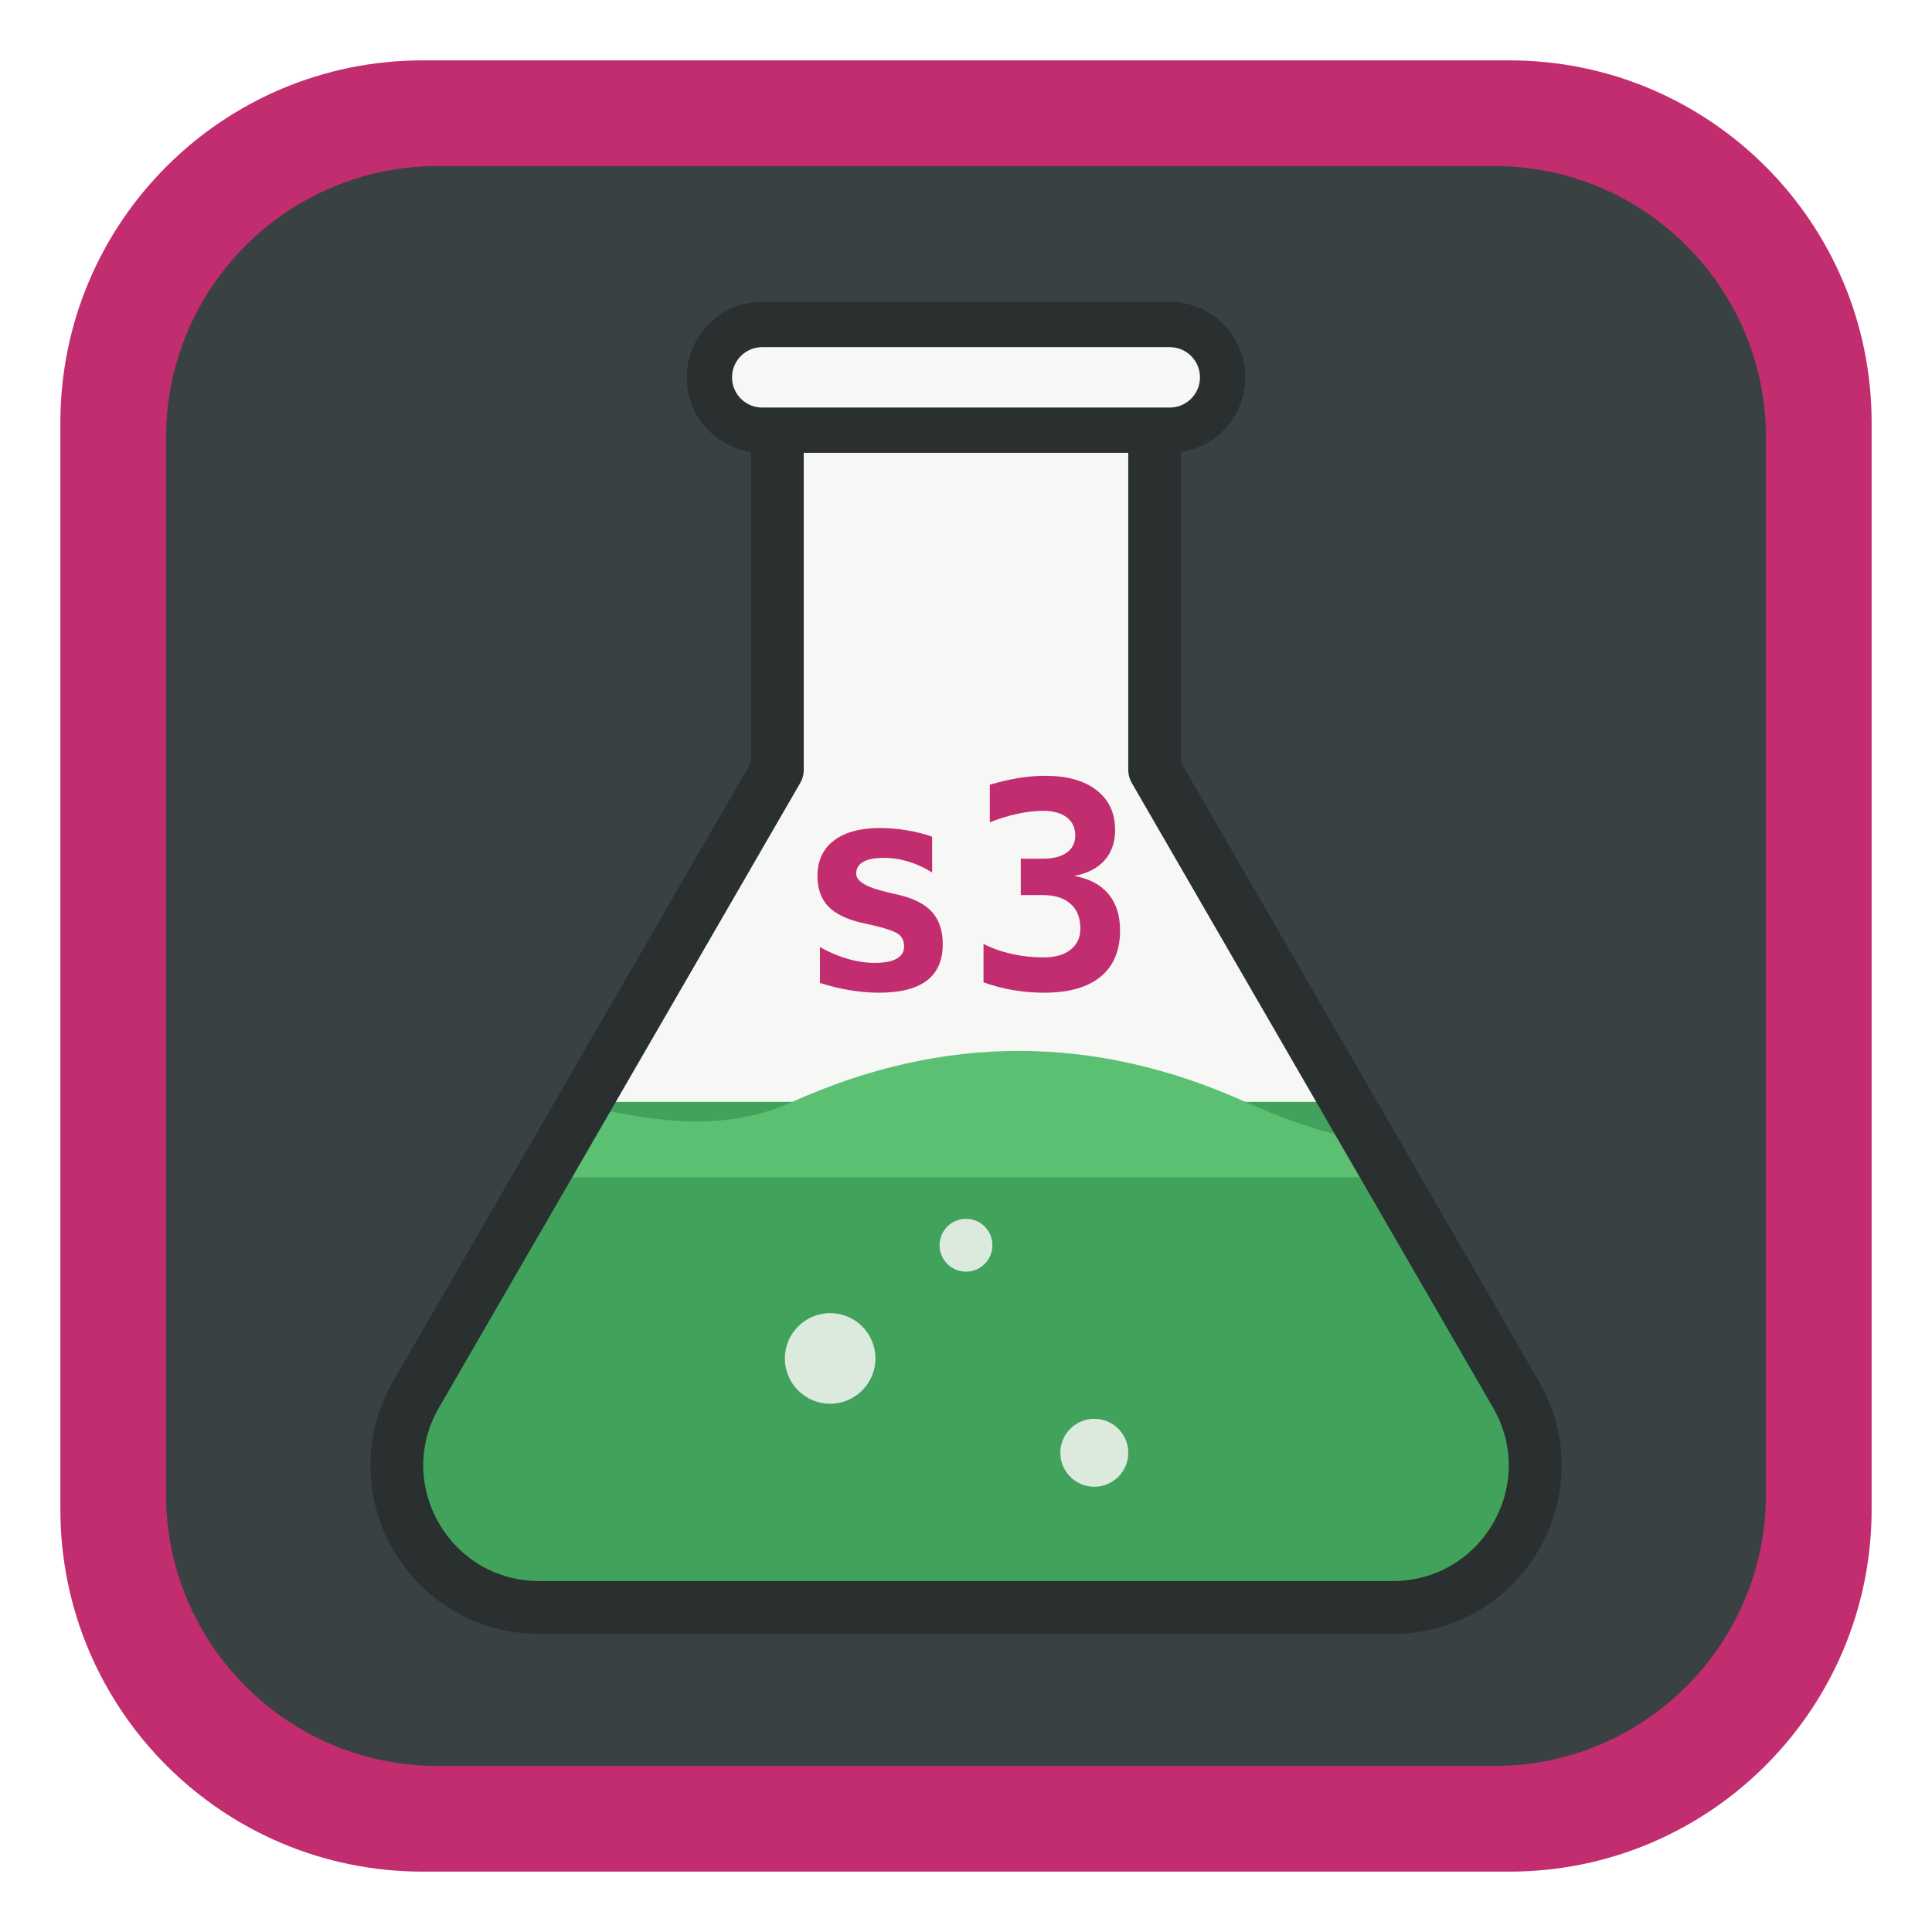
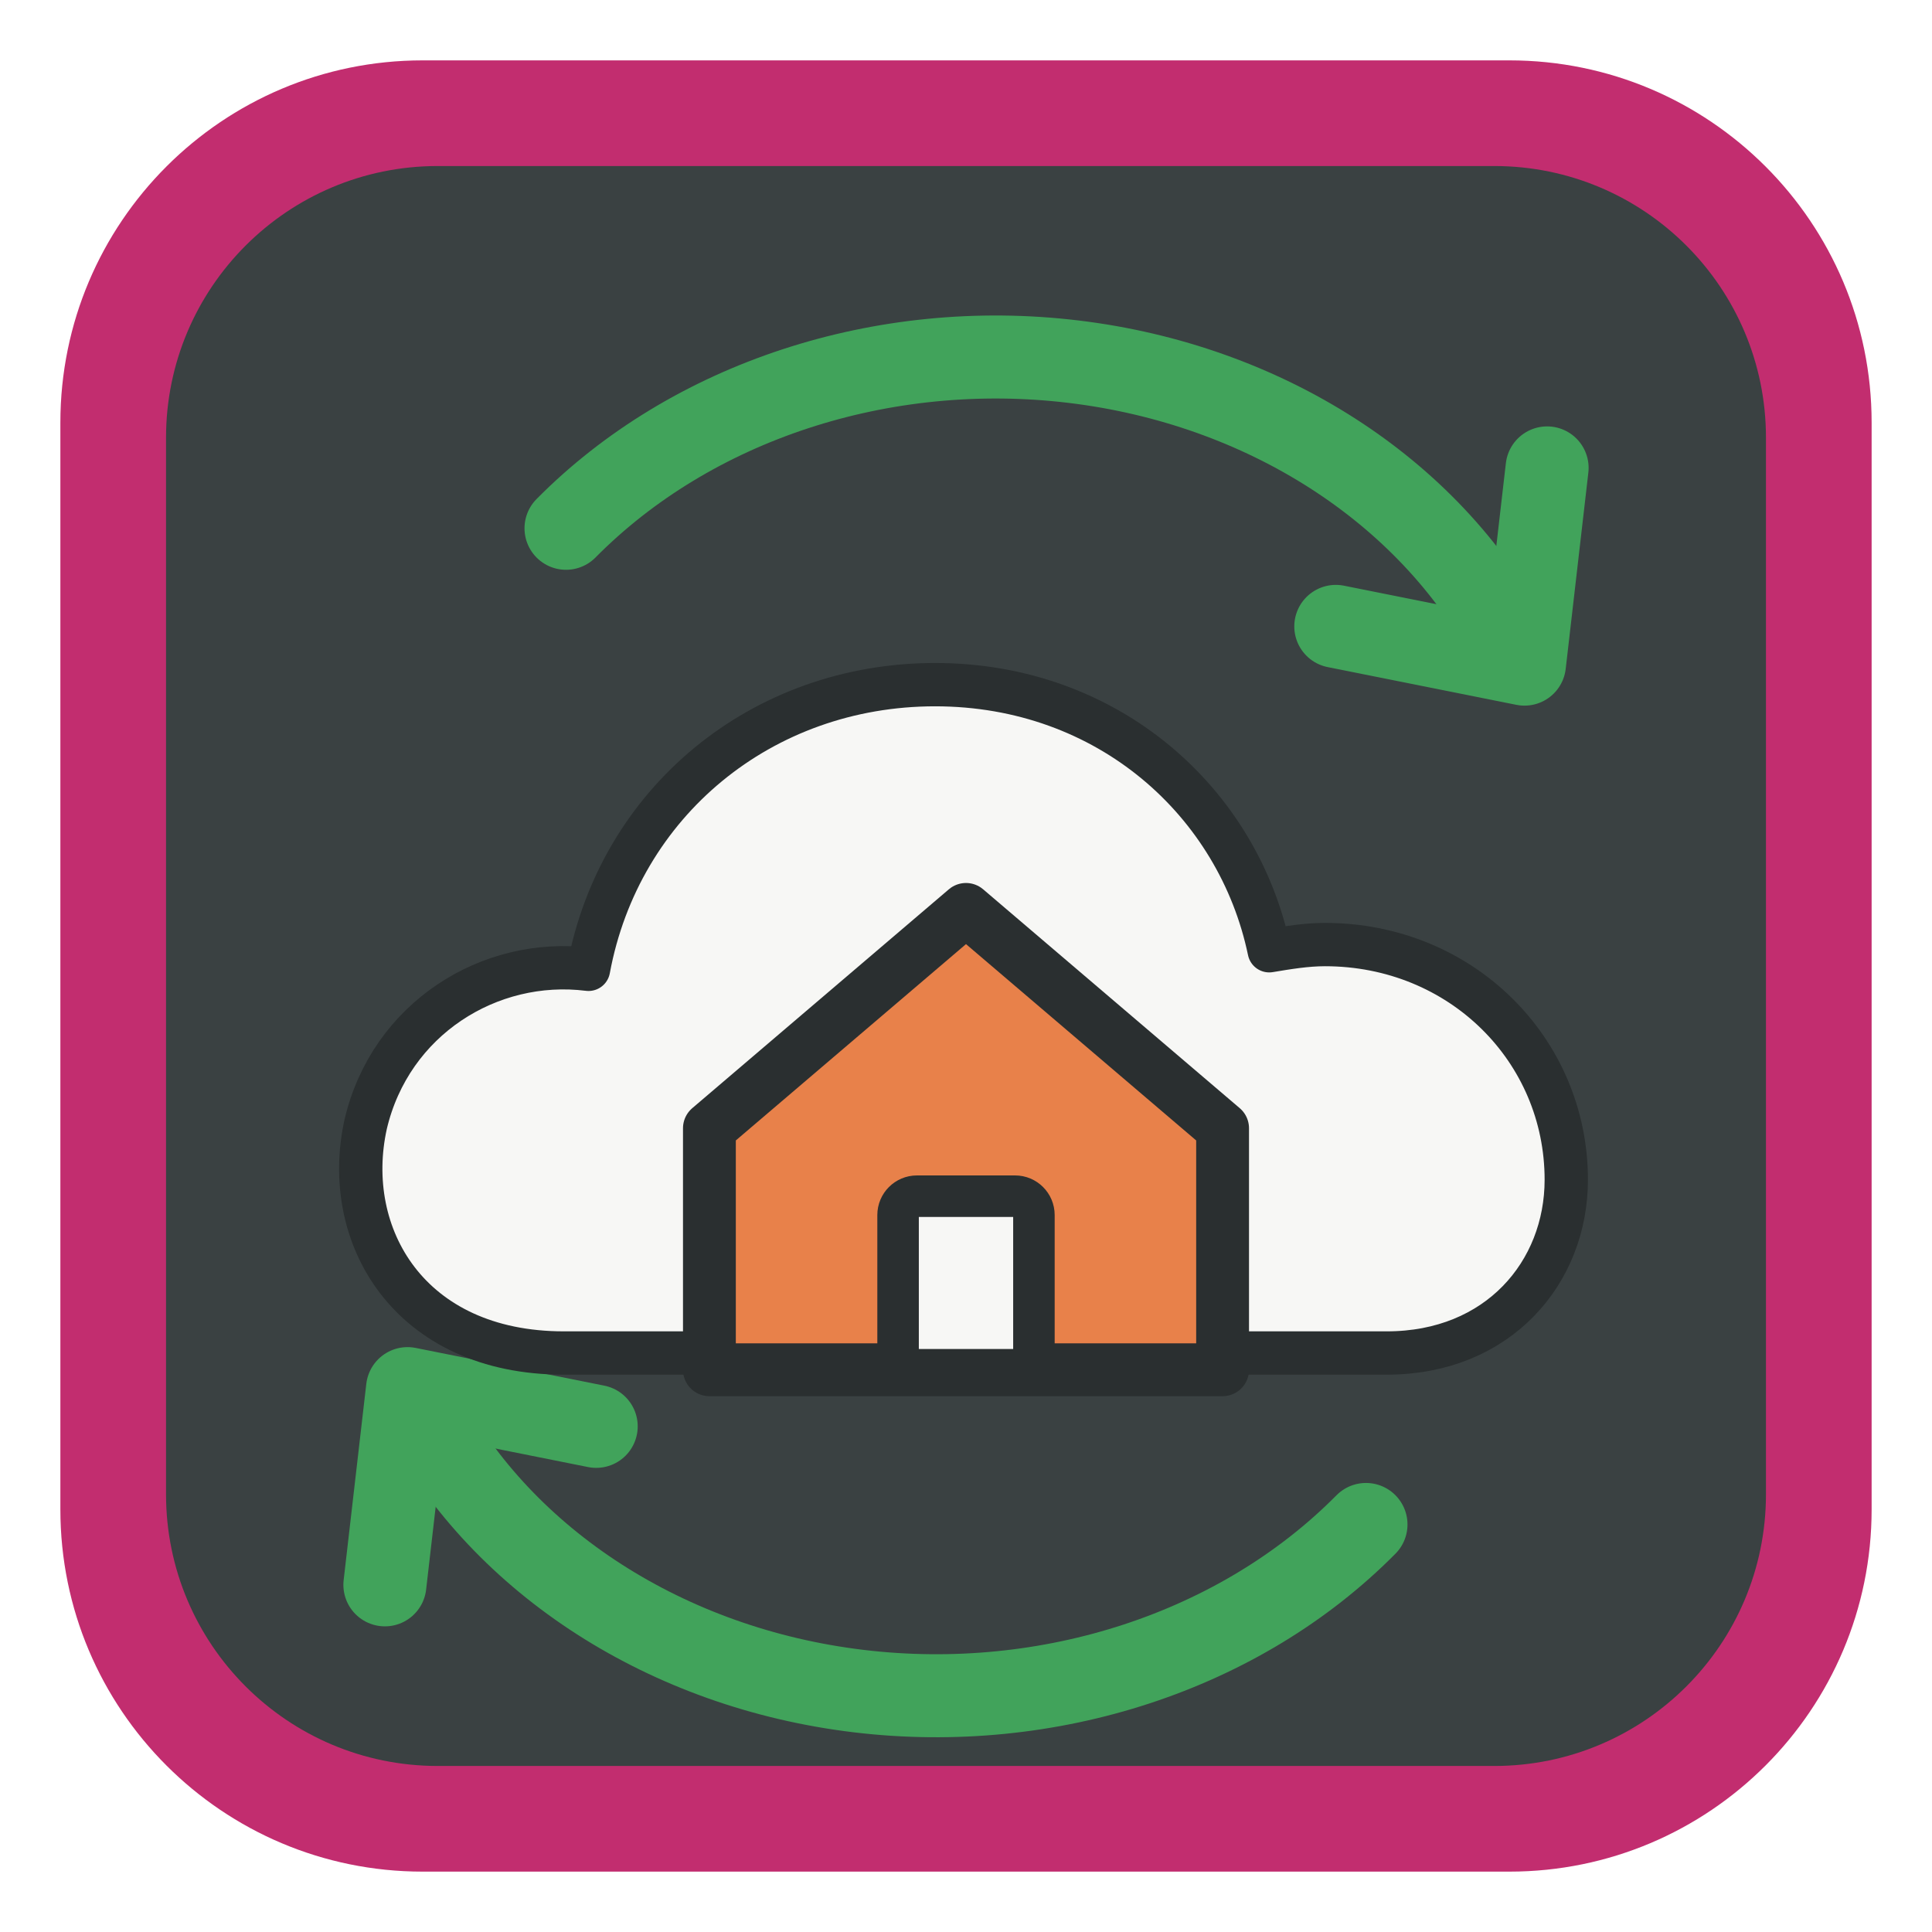
<svg xmlns="http://www.w3.org/2000/svg" viewBox="0 0 512 512">
  <rect x="16" y="16" width="480" height="480" rx="96" fill="#c22d6f" />
  <rect x="44" y="44" width="424" height="424" rx="72" fill="#3a4142" />
-   <defs>
-     <clipPath id="f">
-       <path d="M206 100h100v104l96 166c14 25-4 56-33 56H143c-29 0-47-31-33-56l96-166z" />
-     </clipPath>
-   </defs>
-   <path d="M206 100h100v104l96 166c14 25-4 56-33 56H143c-29 0-47-31-33-56l96-166z" fill="#f7f7f5" />
-   <g clip-path="url(#f)">
-     <rect x="90" y="292" width="340" height="150" fill="#41a35b" />
-     <path d="M90 292c40-18 80 18 120 0s80-18 120 0 60 12 100 0v20H90z" fill="#5cc073" />
+   <path d="M150 140 A150 130 0 0 1 400 170" fill="none" stroke="#41a35b" stroke-width="22" stroke-linecap="round" />
+   <path d="M410 124 L404 176 L354 166" fill="none" stroke="#41a35b" stroke-width="22" stroke-linecap="round" stroke-linejoin="round" />
+   <path d="M362 404 A150 130 0 0 1 112 374" fill="none" stroke="#41a35b" stroke-width="22" stroke-linecap="round" />
+   <path d="M102 420 L108 368 L158 378" fill="none" stroke="#41a35b" stroke-width="22" stroke-linecap="round" stroke-linejoin="round" />
+   <path transform="translate(256 270) scale(0.82) translate(-268 -262)" d="M138 370 C88 370 66 332 74 296 C82 262 114 242 146 246 C156 192 202 154 258 154 C314 154 356 192 366 240 C372 239 378 238 384 238 C428 238 462 272 462 314 C462 344 440 370 404 370 Z" fill="#f7f7f5" stroke="#2a2f30" stroke-width="14" stroke-linejoin="round" stroke-linecap="round" />
+   <g transform="translate(256 302) scale(1.0) translate(-258 -303)">
+     <path d="M190 300 L258 242 L326 300 V364 H190 Z" fill="#e8814a" stroke="#2a2f30" stroke-width="14" stroke-linejoin="round" stroke-linecap="round" />
+     <rect x="240" y="318" width="36" height="46" rx="5" fill="#f7f7f5" stroke="#2a2f30" stroke-width="11" />
  </g>
-   <path d="M206 100h100v104l96 166c14 25-4 56-33 56H143c-29 0-47-31-33-56l96-166z" fill="none" stroke="#2a2f30" stroke-width="14" stroke-linejoin="round" />
-   <rect x="188" y="86" width="136" height="28" rx="14" fill="#f7f7f5" stroke="#2a2f30" stroke-width="12" />
-   <circle cx="220" cy="360" r="12" fill="#f7f7f5" opacity=".85" />
-   <circle cx="290" cy="385" r="9" fill="#f7f7f5" opacity=".85" />
-   <circle cx="256" cy="330" r="7" fill="#f7f7f5" opacity=".85" />
-   <text x="256" y="262" font-family="DejaVu Sans Mono, monospace" font-weight="bold" font-size="76" text-anchor="middle" fill="#c22d6f">s3</text>
</svg>
